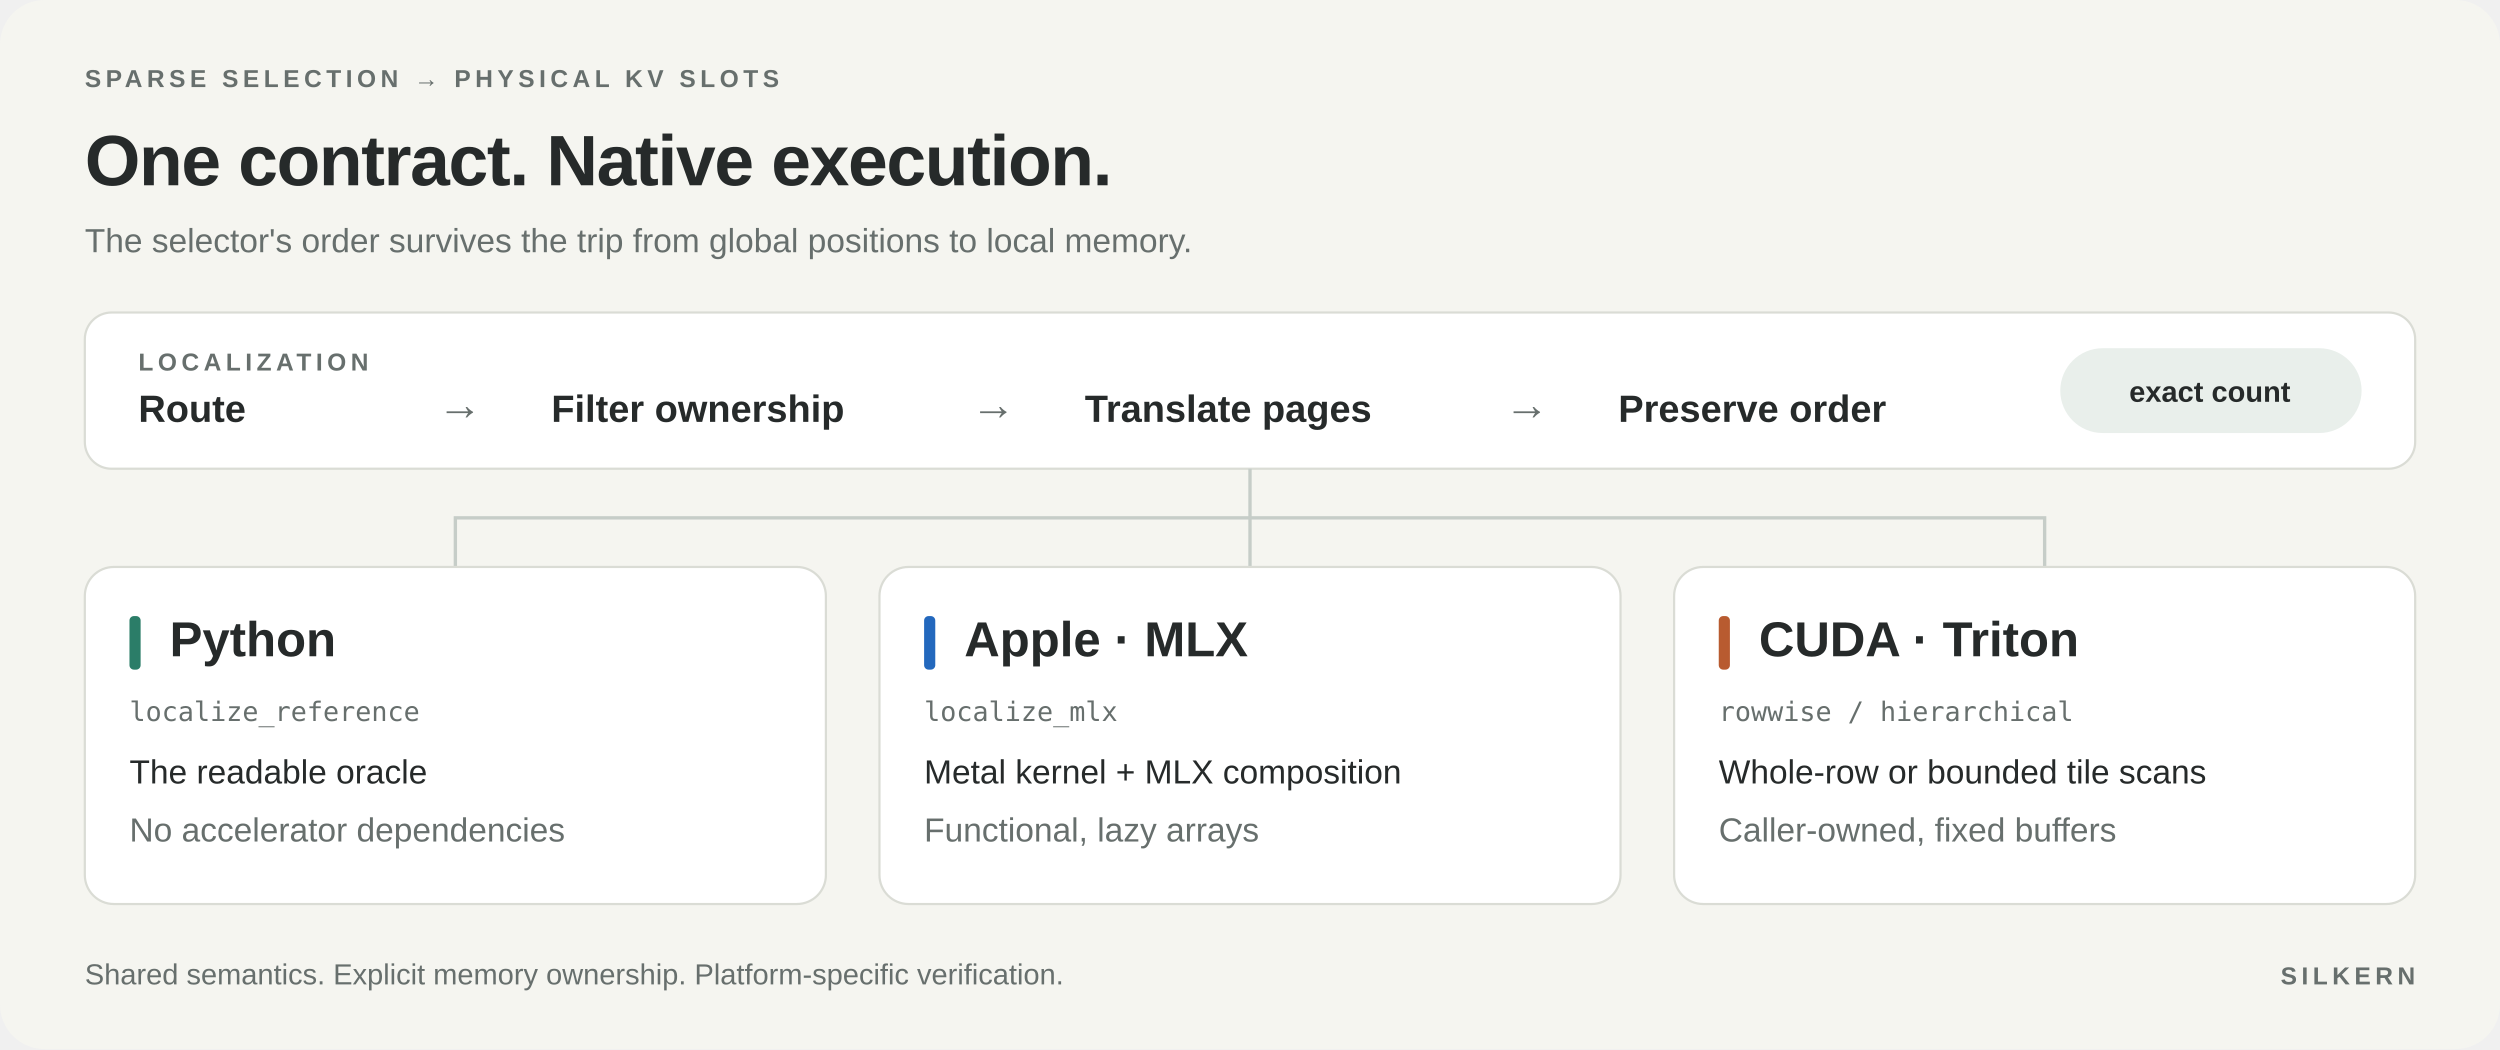
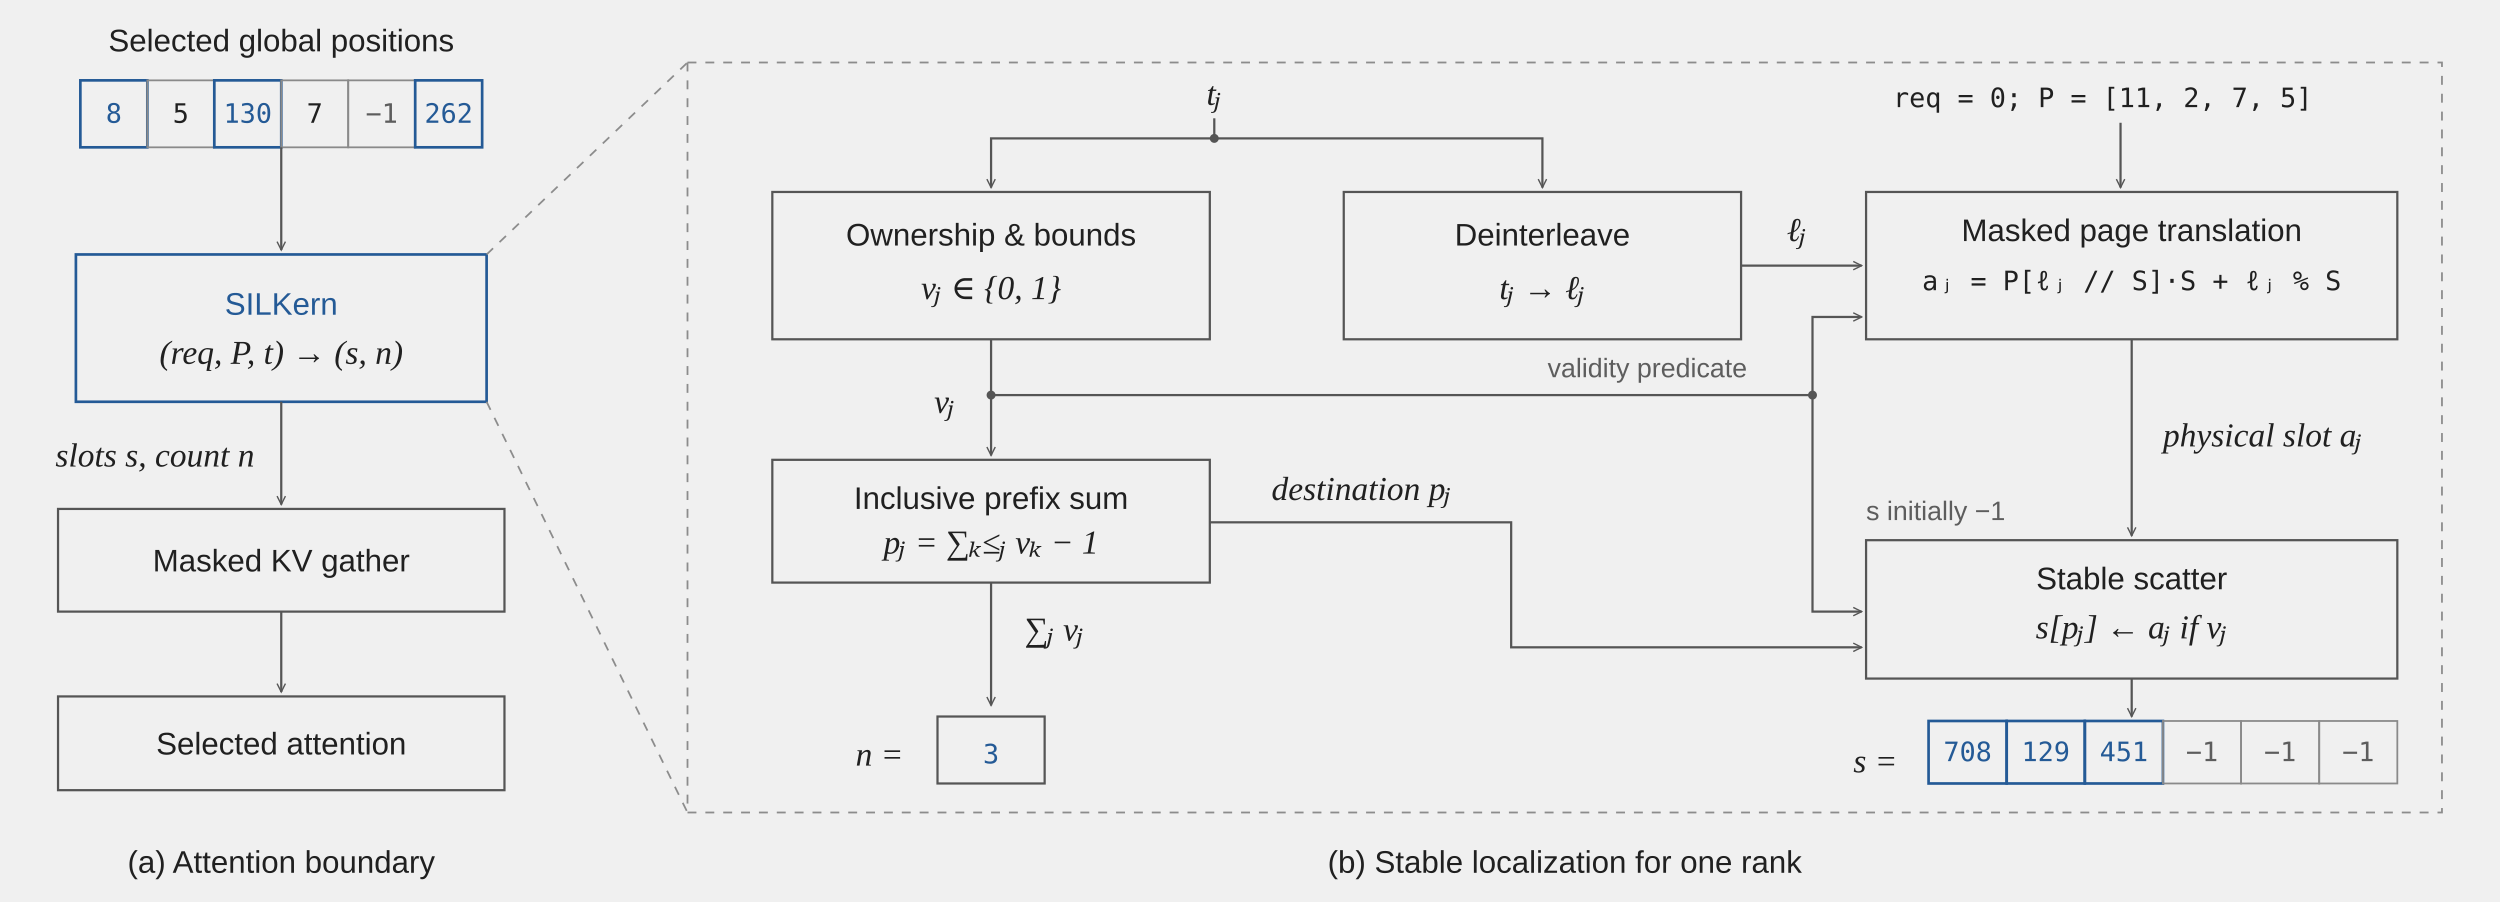
- <svg xmlns="http://www.w3.org/2000/svg" width="1120" height="470" viewBox="0 0 1120 470" role="img" aria-labelledby="title desc">
+ <svg xmlns="http://www.w3.org/2000/svg" width="1120" height="404" viewBox="0 0 1120 404" role="img" aria-labelledby="overview-title overview-desc">
  <style>
-     text{font-family:-apple-system,BlinkMacSystemFont,"Segoe UI",Arial,sans-serif;fill:#262a2a}
-     .canvas{fill:#f5f5f0}.card{fill:#fff;stroke:#dadcd5}.muted{fill:#676f6d}.rule{stroke:#c6cdc8;fill:none;stroke-width:1.5}.blue{fill:#2368bd}.green{fill:#2b7d68}.orange{fill:#b85b30}.body{font-size:15px}.eyebrow{font-size:11px;font-weight:650;letter-spacing:2px}.mono{font-family:ui-monospace,SFMono-Regular,Consolas,monospace;font-size:12px}.pill{fill:#e9efeb}
-     @media(prefers-color-scheme:dark){text{fill:#eef0eb}.canvas{fill:#171d1c}.card{fill:#202826;stroke:#3b4842}.muted{fill:#abb8b1}.rule{stroke:#53685e}.blue{fill:#7cb2f4}.green{fill:#80c6ae}.orange{fill:#efb08b}.pill{fill:#303e36}}
-   </style>
-   <rect class="canvas" width="1120" height="470" rx="20" />
-   <text class="eyebrow muted" x="38" y="39">SPARSE SELECTION → PHYSICAL KV SLOTS</text>
-   <text x="38" y="83" font-size="32" font-weight="650" letter-spacing="-.6">One contract. Native execution.</text>
-   <text class="body muted" x="38" y="113">The selector's order survives the trip from global positions to local memory.</text>
-   <rect class="card" x="38" y="140" width="1044" height="70" rx="12" />
-   <text class="eyebrow muted" x="62" y="166">LOCALIZATION</text>
-   <text x="62" y="189" font-size="17" font-weight="550">Route</text>
-   <text class="muted" x="196" y="188" font-size="20">→</text>
-   <text x="247" y="189" font-size="17" font-weight="550">Filter ownership</text>
-   <text class="muted" x="435" y="188" font-size="20">→</text>
-   <text x="486" y="189" font-size="17" font-weight="550">Translate pages</text>
-   <text class="muted" x="674" y="188" font-size="20">→</text>
-   <text x="725" y="189" font-size="17" font-weight="550">Preserve order</text>
-   <rect class="pill" x="923" y="156" width="135" height="38" rx="19" />
-   <text x="990" y="180" text-anchor="middle" font-size="13" font-weight="600">exact count</text>
-   <path class="rule" d="M560 210v22M204 254v-22h712v22M560 232v22" />
-   <rect class="card" x="38" y="254" width="332" height="151" rx="13" />
-   <rect x="58" y="276" width="5" height="24" rx="2" class="green" />
-   <text x="76" y="294" font-size="22" font-weight="600">Python</text>
-   <text class="mono muted" x="58" y="323">localize_reference</text>
-   <text class="body" x="58" y="351">The readable oracle</text>
-   <text class="body muted" x="58" y="377">No accelerator dependencies</text>
-   <rect class="card" x="394" y="254" width="332" height="151" rx="13" />
-   <rect x="414" y="276" width="5" height="24" rx="2" class="blue" />
-   <text x="432" y="294" font-size="22" font-weight="600">Apple · MLX</text>
-   <text class="mono muted" x="414" y="323">localize_mlx</text>
-   <text class="body" x="414" y="351">Metal kernel + MLX composition</text>
-   <text class="body muted" x="414" y="377">Functional, lazy arrays</text>
-   <rect class="card" x="750" y="254" width="332" height="151" rx="13" />
-   <rect x="770" y="276" width="5" height="24" rx="2" class="orange" />
-   <text x="788" y="294" font-size="22" font-weight="600">CUDA · Triton</text>
-   <text class="mono muted" x="770" y="323">rowwise / hierarchical</text>
-   <text class="body" x="770" y="351">Whole-row or bounded tile scans</text>
-   <text class="body muted" x="770" y="377">Caller-owned, fixed buffers</text>
-   <text class="muted" x="38" y="441" font-size="13">Shared semantics. Explicit memory ownership. Platform-specific verification.</text>
-   <text class="eyebrow muted" text-anchor="end" x="1082" y="441">SILKERN</text>
+ text{font-family:Arial,Helvetica,sans-serif;font-size:14px;fill:#202020}
+ .math{font-family:Georgia,"Times New Roman",serif;font-size:15px;font-style:italic}
+ .mono{font-family:ui-monospace,SFMono-Regular,Consolas,monospace;font-size:12px}
+ .small{font-size:12px}.muted{fill:#5d5d5d}.blue{fill:#245a96}.node{fill:none;stroke:#555;stroke-width:1}
+ .edge{fill:none;stroke:#555;stroke-width:1;marker-end:url(#arrow)}.branch{fill:#555}
+ .expand{fill:none;stroke:#8c8c8c;stroke-width:.8;stroke-dasharray:4 4}
+ .cell{fill:none;stroke:#8a8a8a;stroke-width:.8}.selected{fill:none;stroke:#245a96;stroke-width:1.2}
+ @media(prefers-color-scheme:dark){text{fill:#e6e6e6}.muted{fill:#a6a6a6}.blue{fill:#8eb5de}.node,.edge{stroke:#b5b5b5}.branch{fill:#b5b5b5}.expand,.cell{stroke:#777}.selected{stroke:#8eb5de}}
+ </style>
+   <defs>
+     <marker id="arrow" viewBox="0 0 8 8" refX="7" refY="4" markerWidth="5" markerHeight="5" orient="auto-start-reverse">
+       <path d="M1 1L7 4L1 7" fill="none" stroke="context-stroke" stroke-width="1" />
+     </marker>
+   </defs>
+   <text x="126" y="23" class="" text-anchor="middle">Selected global positions</text>
+   <rect class="selected" x="36" y="36" width="30" height="30" />
+   <text x="51.0" y="55.0" class="mono blue" text-anchor="middle">8</text>
+   <rect class="cell" x="66" y="36" width="30" height="30" />
+   <text x="81.0" y="55.0" class="mono" text-anchor="middle">5</text>
+   <rect class="selected" x="96" y="36" width="30" height="30" />
+   <text x="111.0" y="55.0" class="mono blue" text-anchor="middle">130</text>
+   <rect class="cell" x="126" y="36" width="30" height="30" />
+   <text x="141.0" y="55.0" class="mono" text-anchor="middle">7</text>
+   <rect class="cell" x="156" y="36" width="30" height="30" />
+   <text x="171.0" y="55.0" class="mono muted" text-anchor="middle">−1</text>
+   <rect class="selected" x="186" y="36" width="30" height="30" />
+   <text x="201.0" y="55.0" class="mono blue" text-anchor="middle">262</text>
+   <path class="edge" d="M126 66V112" />
+   <rect class="selected" x="34" y="114" width="184" height="66" />
+   <text x="126" y="141" class="blue" text-anchor="middle">SILKern</text>
+   <text x="126" y="163" class="math" text-anchor="middle">(req, P, t) → (s, n)</text>
+   <path class="edge" d="M126 180V226" />
+   <text x="114" y="209" class="math" text-anchor="end">slots s, count n</text>
+   <rect class="node" x="26" y="228" width="200" height="46" />
+   <text x="126" y="256" class="" text-anchor="middle">Masked KV gather</text>
+   <path class="edge" d="M126 274V310" />
+   <rect class="node" x="26" y="312" width="200" height="42" />
+   <text x="126" y="338" class="" text-anchor="middle">Selected attention</text>
+   <path class="expand" d="M218 114L308 28M218 180L308 364" />
+   <path class="expand" d="M308 28H1094V364H308Z" />
+   <text x="544" y="47" class="math" text-anchor="middle">tⱼ</text>
+   <path class="edge" d="M544 53V62H444V84" />
+   <path class="edge" d="M544 62H691V84" />
+   <circle class="branch" cx="544" cy="62" r="2" />
+   <text x="942" y="48" class="mono" text-anchor="middle">req = 0; P = [11, 2, 7, 5]</text>
+   <path class="edge" d="M950 55V84" />
+   <rect class="node" x="346" y="86" width="196" height="66" />
+   <text x="444" y="110" class="" text-anchor="middle">Ownership &amp; bounds</text>
+   <text x="444" y="134" class="math" text-anchor="middle">vⱼ ∈ {0, 1}</text>
+   <rect class="node" x="602" y="86" width="178" height="66" />
+   <text x="691" y="110" class="" text-anchor="middle">Deinterleave</text>
+   <text x="691" y="134" class="math" text-anchor="middle">tⱼ → ℓⱼ</text>
+   <path class="edge" d="M780 119H834" />
+   <text x="805" y="108" class="math" text-anchor="middle">ℓⱼ</text>
+   <rect class="node" x="836" y="86" width="238" height="66" />
+   <text x="955" y="108" class="" text-anchor="middle">Masked page translation</text>
+   <text x="955" y="130" class="mono" text-anchor="middle">aⱼ = P[ℓⱼ // S]·S + ℓⱼ % S</text>
+   <path class="edge" d="M444 152V204" />
+   <text x="428" y="185" class="math" text-anchor="end">vⱼ</text>
+   <circle class="branch" cx="444" cy="177" r="2" />
+   <path class="edge" d="M444 177H812V274H834" />
+   <circle class="branch" cx="812" cy="177" r="2" />
+   <path class="edge" d="M812 177V142H834" />
+   <text x="738" y="169" class="small muted" text-anchor="middle">validity predicate</text>
+   <rect class="node" x="346" y="206" width="196" height="55" />
+   <text x="444" y="228" class="" text-anchor="middle">Inclusive prefix sum</text>
+   <text x="444" y="248" class="math" text-anchor="middle">pⱼ = ∑ₖ≤ⱼ vₖ − 1</text>
+   <path class="edge" d="M542 234H677V290H834" />
+   <text x="610" y="224" class="math" text-anchor="middle">destination pⱼ</text>
+   <path class="edge" d="M955 152V240" />
+   <text x="969" y="200" class="math" text-anchor="start">physical slot aⱼ</text>
+   <text x="836" y="233" class="small muted" text-anchor="start">s initially −1</text>
+   <rect class="node" x="836" y="242" width="238" height="62" />
+   <text x="955" y="264" class="" text-anchor="middle">Stable scatter</text>
+   <text x="955" y="286" class="math" text-anchor="middle">s[pⱼ] ← aⱼ  if vⱼ</text>
+   <path class="edge" d="M444 261V316" />
+   <text x="459" y="287" class="math" text-anchor="start">∑ⱼ vⱼ</text>
+   <text x="394" y="343" class="math" text-anchor="middle">n =</text>
+   <rect class="node" x="420" y="321" width="48" height="30" />
+   <text x="444" y="342" class="mono blue" text-anchor="middle">3</text>
+   <path class="edge" d="M955 304V321" />
+   <text x="850" y="346" class="math" text-anchor="end">s =</text>
+   <rect class="selected" x="864" y="323" width="35" height="28" />
+   <text x="881.5" y="341.0" class="mono blue" text-anchor="middle">708</text>
+   <rect class="selected" x="899" y="323" width="35" height="28" />
+   <text x="916.5" y="341.0" class="mono blue" text-anchor="middle">129</text>
+   <rect class="selected" x="934" y="323" width="35" height="28" />
+   <text x="951.5" y="341.0" class="mono blue" text-anchor="middle">451</text>
+   <rect class="cell" x="969" y="323" width="35" height="28" />
+   <text x="986.5" y="341.0" class="mono muted" text-anchor="middle">−1</text>
+   <rect class="cell" x="1004" y="323" width="35" height="28" />
+   <text x="1021.5" y="341.0" class="mono muted" text-anchor="middle">−1</text>
+   <rect class="cell" x="1039" y="323" width="35" height="28" />
+   <text x="1056.5" y="341.0" class="mono muted" text-anchor="middle">−1</text>
+   <text x="126" y="391" class="" text-anchor="middle">(a) Attention boundary</text>
+   <text x="701" y="391" class="" text-anchor="middle">(b) Stable localization for one rank</text>
</svg>
